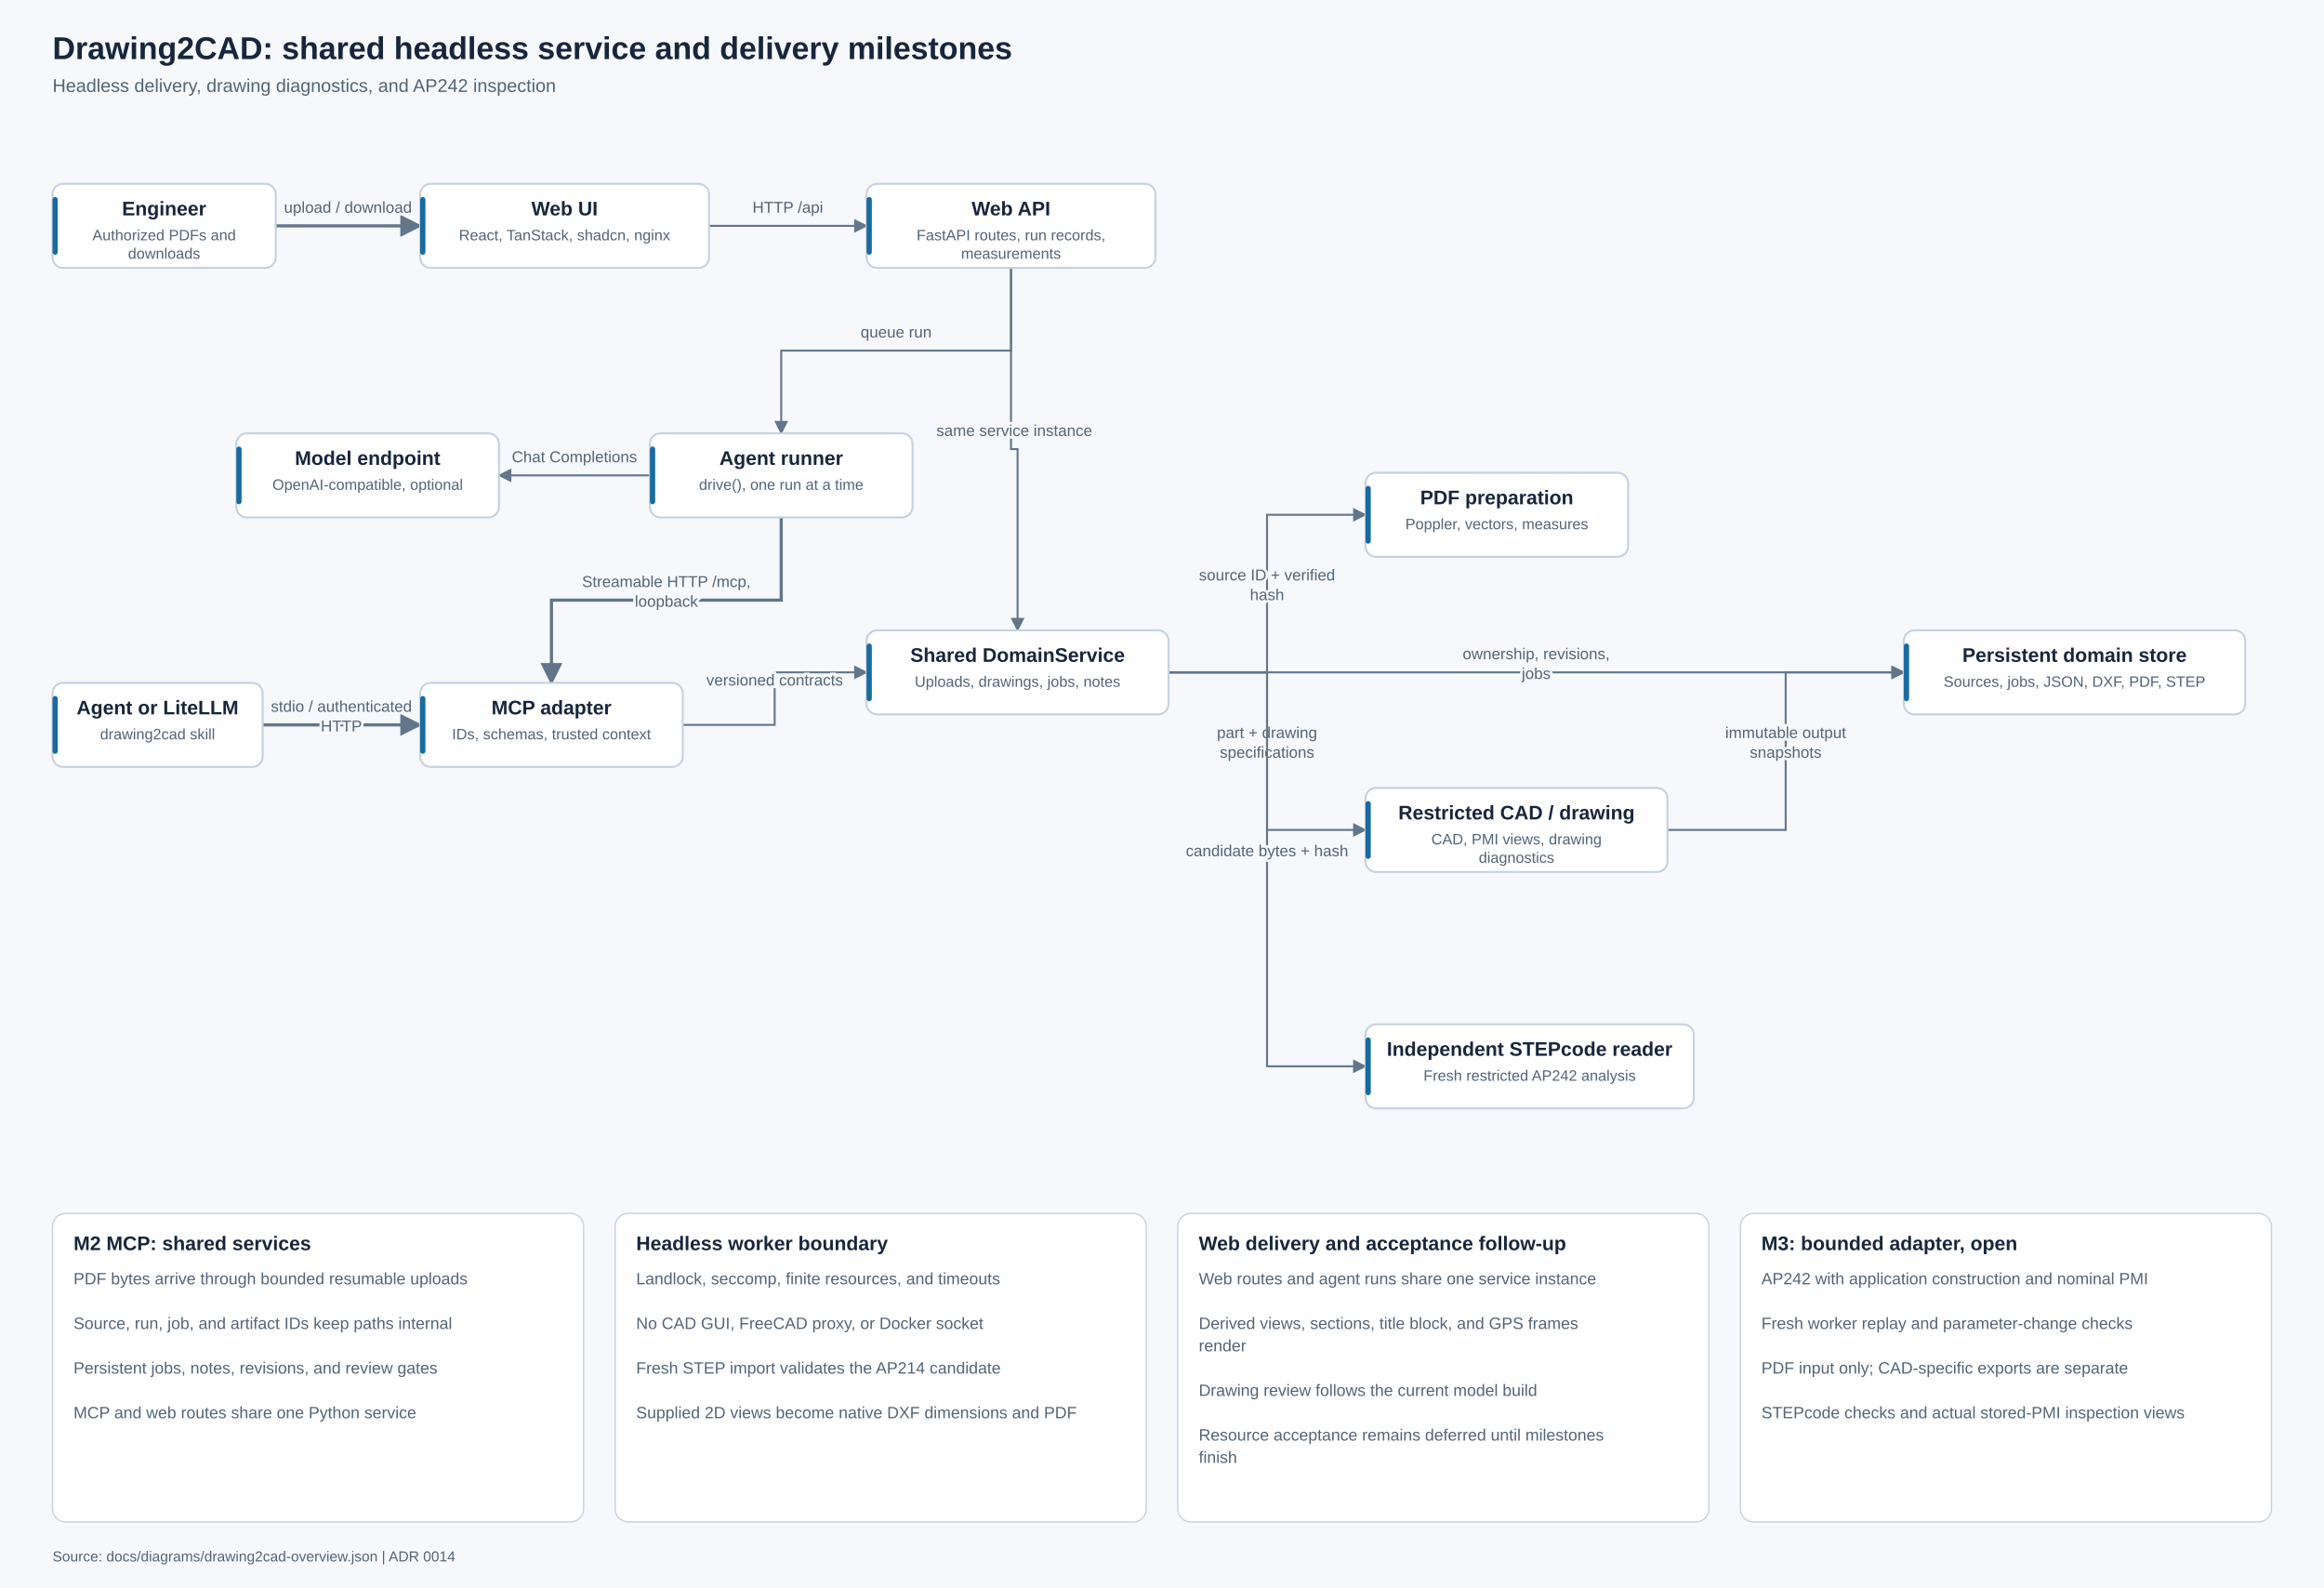
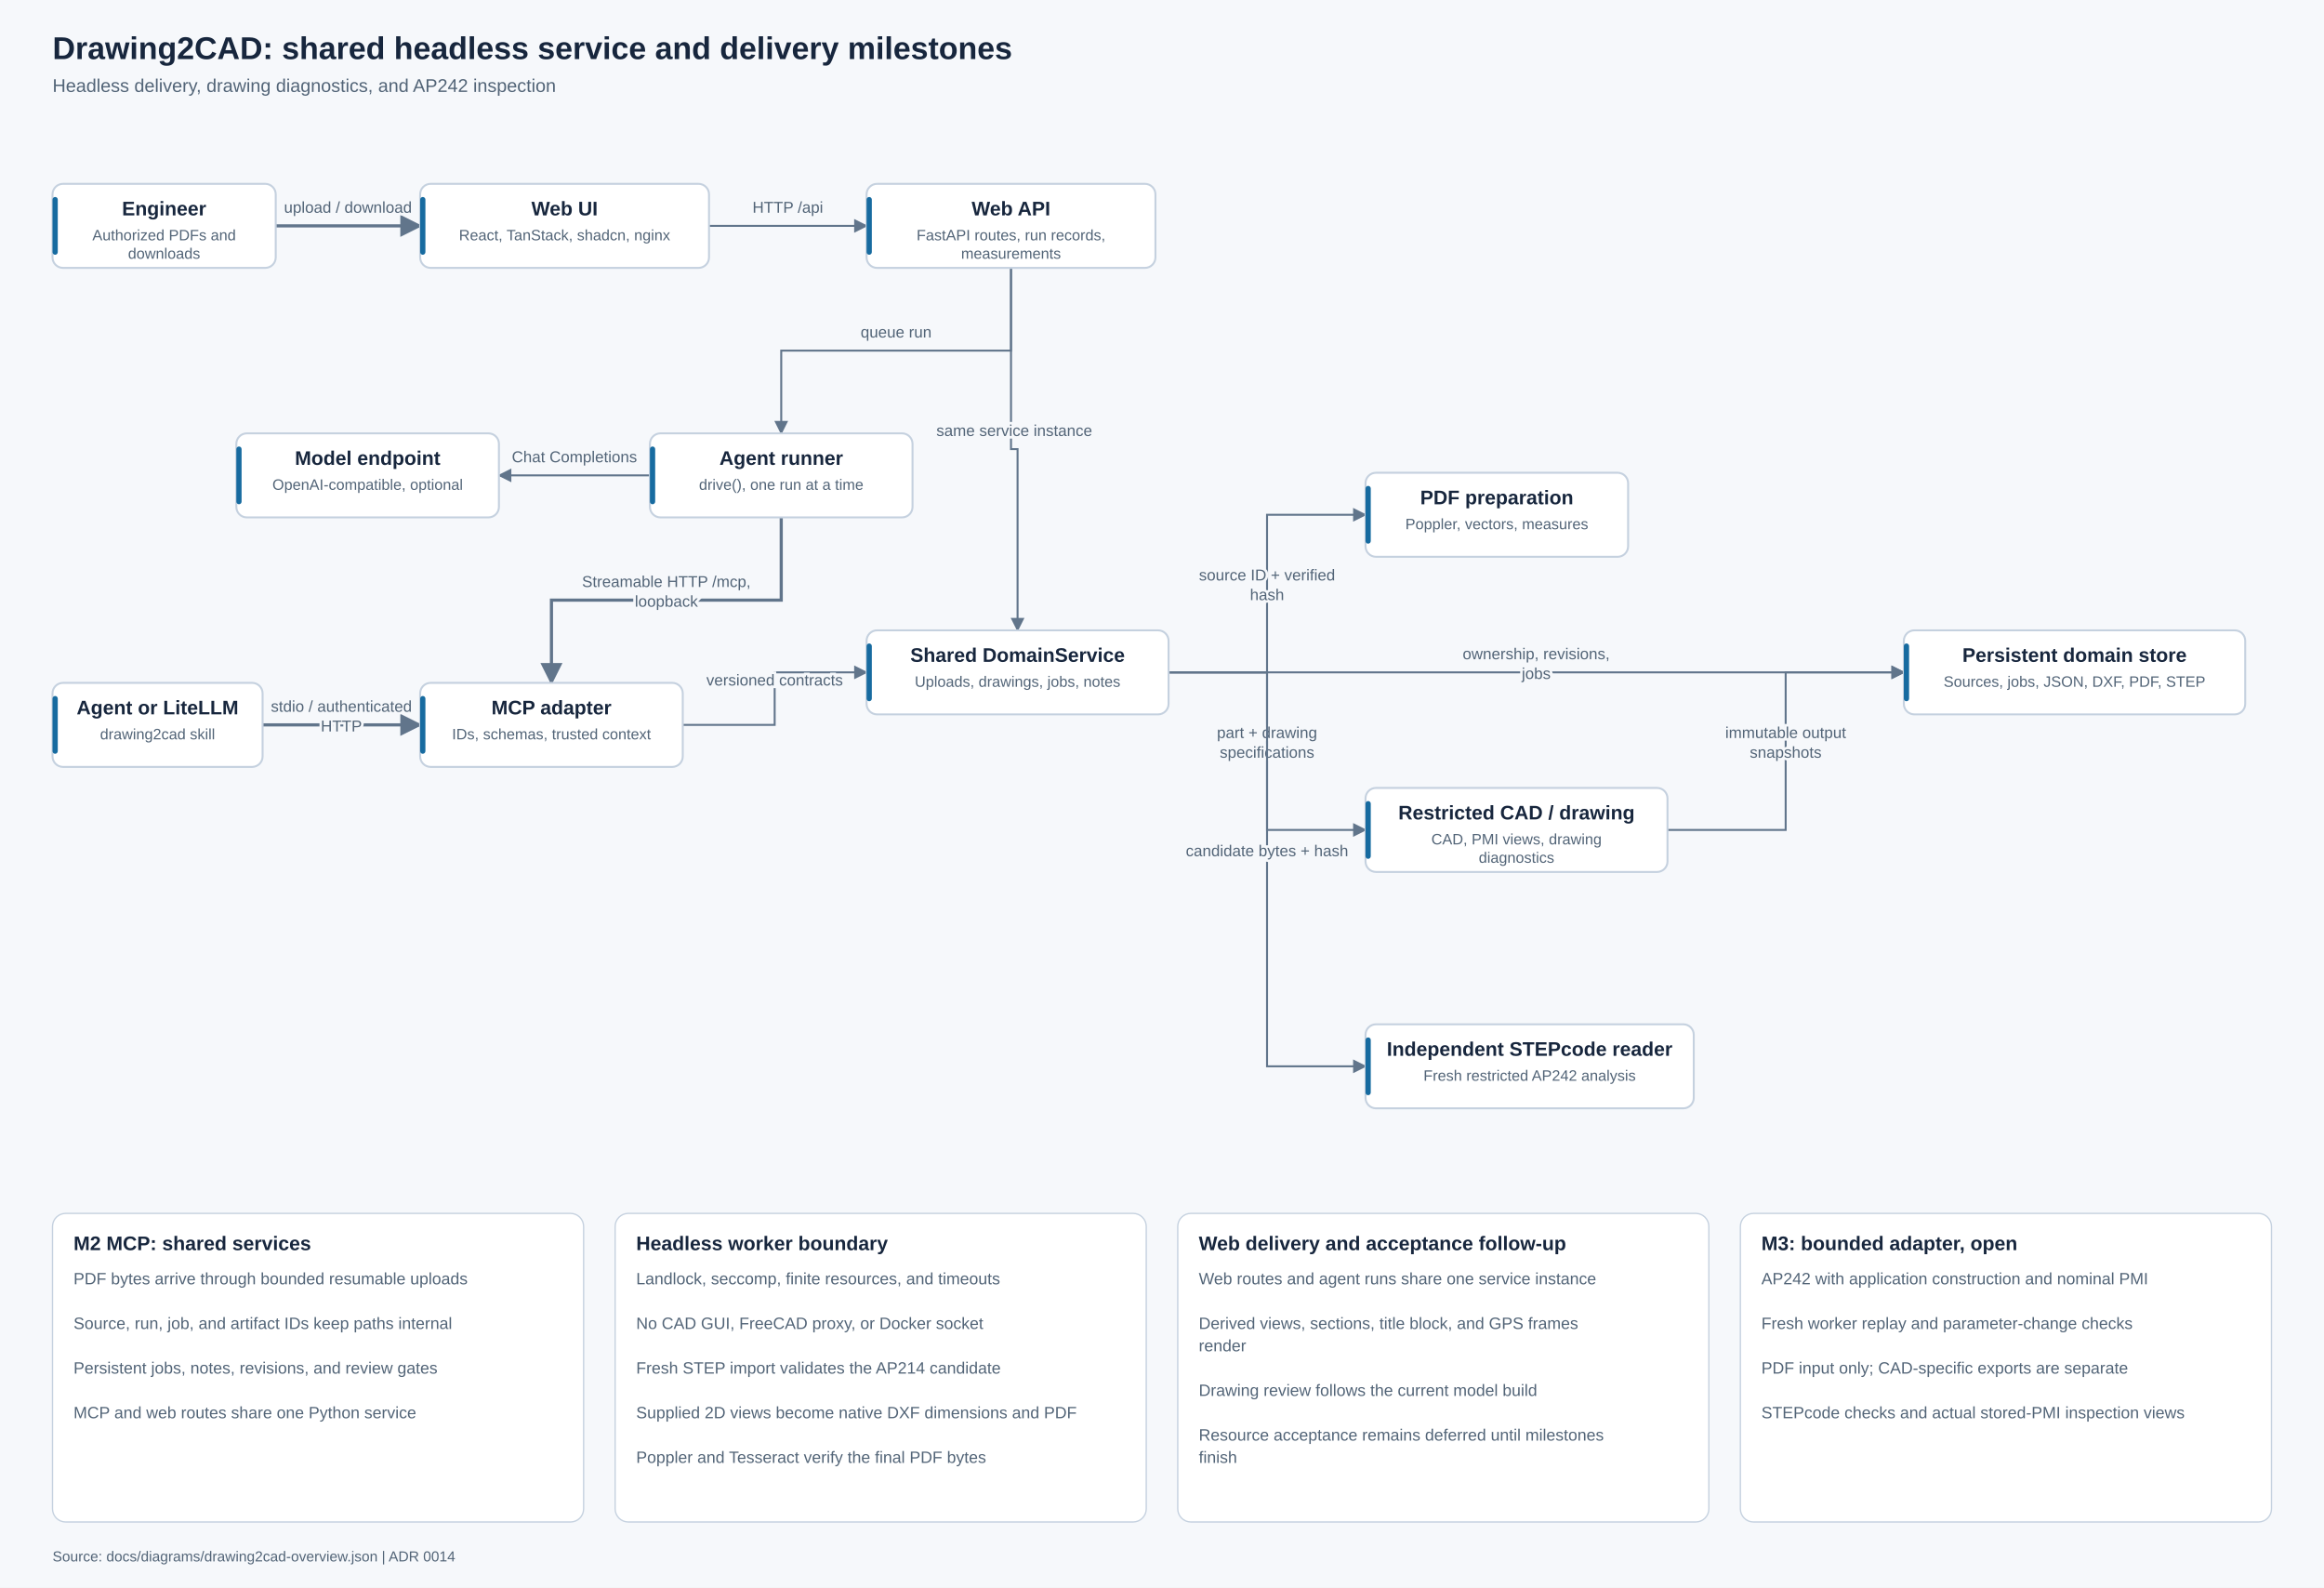
<svg xmlns="http://www.w3.org/2000/svg" viewBox="0 0 1770 1209" role="img" aria-labelledby="title desc">
  <rect width="1770" height="1209" fill="#f6f8fb" />
  <g font-family="Arial, Helvetica, sans-serif">
    <defs>
      <marker id="arrow" viewBox="0 0 10 10" refX="9" refY="5" markerWidth="7" markerHeight="7" orient="auto-start-reverse">
        <path d="M 0 0 L 10 5 L 0 10 z" fill="#61758b" />
      </marker>
    </defs>
    <text x="40" y="45" font-size="24" fill="#17263d" font-weight="700" text-anchor="start">Drawing2CAD: shared headless service and delivery milestones</text>
    <text x="40" y="70" font-size="14" fill="#526477" font-weight="400" text-anchor="start">Headless delivery, drawing diagnostics, and AP242 inspection</text>
    <path d="M210,172 H265 V172 H320" fill="none" stroke="#61758b" stroke-width="2.4" marker-end="url(#arrow)" />
    <text x="265" y="162" text-anchor="middle" font-size="12" fill="#526477" stroke="#f6f8fb" stroke-width="4" paint-order="stroke">upload / download</text>
    <path d="M540,172 H600 V172 H660" fill="none" stroke="#61758b" stroke-width="1.5" marker-end="url(#arrow)" />
    <text x="600" y="162" text-anchor="middle" font-size="12" fill="#526477" stroke="#f6f8fb" stroke-width="4" paint-order="stroke">HTTP /api</text>
    <path d="M770,204 V342 H775 V480" fill="none" stroke="#61758b" stroke-width="1.5" marker-end="url(#arrow)" />
    <text x="772.5" y="332" text-anchor="middle" font-size="12" fill="#526477" stroke="#f6f8fb" stroke-width="4" paint-order="stroke">same service instance</text>
    <path d="M770,204 V267 H595 V330" fill="none" stroke="#61758b" stroke-width="1.5" marker-end="url(#arrow)" />
    <text x="682.5" y="257" text-anchor="middle" font-size="12" fill="#526477" stroke="#f6f8fb" stroke-width="4" paint-order="stroke">queue run</text>
    <path d="M495,362 H437.5 V362 H380" fill="none" stroke="#61758b" stroke-width="1.5" marker-end="url(#arrow)" />
    <text x="437.5" y="352" text-anchor="middle" font-size="12" fill="#526477" stroke="#f6f8fb" stroke-width="4" paint-order="stroke">Chat Completions</text>
    <path d="M595,394 V457 H420 V520" fill="none" stroke="#61758b" stroke-width="2.4" marker-end="url(#arrow)" />
    <text x="507.5" y="447" text-anchor="middle" font-size="12" fill="#526477" stroke="#f6f8fb" stroke-width="4" paint-order="stroke">Streamable HTTP /mcp,</text>
    <text x="507.5" y="462" text-anchor="middle" font-size="12" fill="#526477" stroke="#f6f8fb" stroke-width="4" paint-order="stroke">loopback</text>
    <path d="M200,552 H260 V552 H320" fill="none" stroke="#61758b" stroke-width="2.4" marker-end="url(#arrow)" />
    <text x="260" y="542" text-anchor="middle" font-size="12" fill="#526477" stroke="#f6f8fb" stroke-width="4" paint-order="stroke">stdio / authenticated</text>
    <text x="260" y="557" text-anchor="middle" font-size="12" fill="#526477" stroke="#f6f8fb" stroke-width="4" paint-order="stroke">HTTP</text>
    <path d="M520,552 H590 V512 H660" fill="none" stroke="#61758b" stroke-width="1.5" marker-end="url(#arrow)" />
    <text x="590" y="522" text-anchor="middle" font-size="12" fill="#526477" stroke="#f6f8fb" stroke-width="4" paint-order="stroke">versioned contracts</text>
    <path d="M890,512 H965 V392 H1040" fill="none" stroke="#61758b" stroke-width="1.5" marker-end="url(#arrow)" />
    <text x="965" y="442" text-anchor="middle" font-size="12" fill="#526477" stroke="#f6f8fb" stroke-width="4" paint-order="stroke">source ID + verified</text>
    <text x="965" y="457" text-anchor="middle" font-size="12" fill="#526477" stroke="#f6f8fb" stroke-width="4" paint-order="stroke">hash</text>
    <path d="M890,512 H965 V632 H1040" fill="none" stroke="#61758b" stroke-width="1.5" marker-end="url(#arrow)" />
    <text x="965" y="562" text-anchor="middle" font-size="12" fill="#526477" stroke="#f6f8fb" stroke-width="4" paint-order="stroke">part + drawing</text>
    <text x="965" y="577" text-anchor="middle" font-size="12" fill="#526477" stroke="#f6f8fb" stroke-width="4" paint-order="stroke">specifications</text>
    <path d="M890,512 H965 V812 H1040" fill="none" stroke="#61758b" stroke-width="1.5" marker-end="url(#arrow)" />
    <text x="965" y="652" text-anchor="middle" font-size="12" fill="#526477" stroke="#f6f8fb" stroke-width="4" paint-order="stroke">candidate bytes + hash</text>
    <path d="M890,512 H1170 V512 H1450" fill="none" stroke="#61758b" stroke-width="1.5" marker-end="url(#arrow)" />
    <text x="1170" y="502" text-anchor="middle" font-size="12" fill="#526477" stroke="#f6f8fb" stroke-width="4" paint-order="stroke">ownership, revisions,</text>
    <text x="1170" y="517" text-anchor="middle" font-size="12" fill="#526477" stroke="#f6f8fb" stroke-width="4" paint-order="stroke">jobs</text>
    <path d="M1270,632 H1360 V512 H1450" fill="none" stroke="#61758b" stroke-width="1.5" marker-end="url(#arrow)" />
    <text x="1360" y="562" text-anchor="middle" font-size="12" fill="#526477" stroke="#f6f8fb" stroke-width="4" paint-order="stroke">immutable output</text>
    <text x="1360" y="577" text-anchor="middle" font-size="12" fill="#526477" stroke="#f6f8fb" stroke-width="4" paint-order="stroke">snapshots</text>
    <g id="engineer">
      <rect x="40" y="140" width="170" height="64" rx="8" fill="#ffffff" stroke="#c5d1df" stroke-width="1.5" />
      <rect x="40" y="150" width="4" height="44" rx="2" fill="#176ba0" />
      <text x="125" y="164" font-size="15" fill="#17263d" font-weight="700" text-anchor="middle">Engineer</text>
      <text x="125" y="183" font-size="11.5" fill="#526477" font-weight="400" text-anchor="middle">Authorized PDFs and</text>
      <text x="125" y="197" font-size="11.5" fill="#526477" font-weight="400" text-anchor="middle">downloads</text>
    </g>
    <g id="webui">
      <rect x="320" y="140" width="220" height="64" rx="8" fill="#ffffff" stroke="#c5d1df" stroke-width="1.5" />
      <rect x="320" y="150" width="4" height="44" rx="2" fill="#176ba0" />
      <text x="430" y="164" font-size="15" fill="#17263d" font-weight="700" text-anchor="middle">Web UI</text>
      <text x="430" y="183" font-size="11.5" fill="#526477" font-weight="400" text-anchor="middle">React, TanStack, shadcn, nginx</text>
    </g>
    <g id="demoapi">
      <rect x="660" y="140" width="220" height="64" rx="8" fill="#ffffff" stroke="#c5d1df" stroke-width="1.5" />
      <rect x="660" y="150" width="4" height="44" rx="2" fill="#176ba0" />
      <text x="770" y="164" font-size="15" fill="#17263d" font-weight="700" text-anchor="middle">Web API</text>
      <text x="770" y="183" font-size="11.5" fill="#526477" font-weight="400" text-anchor="middle">FastAPI routes, run records,</text>
      <text x="770" y="197" font-size="11.5" fill="#526477" font-weight="400" text-anchor="middle">measurements</text>
    </g>
    <g id="demotools">
      <rect x="660" y="480" width="230" height="64" rx="8" fill="#ffffff" stroke="#c5d1df" stroke-width="1.5" />
      <rect x="660" y="490" width="4" height="44" rx="2" fill="#176ba0" />
      <text x="775" y="504" font-size="15" fill="#17263d" font-weight="700" text-anchor="middle">Shared DomainService</text>
      <text x="775" y="523" font-size="11.5" fill="#526477" font-weight="400" text-anchor="middle">Uploads, drawings, jobs, notes</text>
    </g>
    <g id="model">
      <rect x="180" y="330" width="200" height="64" rx="8" fill="#ffffff" stroke="#c5d1df" stroke-width="1.5" />
      <rect x="180" y="340" width="4" height="44" rx="2" fill="#176ba0" />
      <text x="280" y="354" font-size="15" fill="#17263d" font-weight="700" text-anchor="middle">Model endpoint</text>
      <text x="280" y="373" font-size="11.5" fill="#526477" font-weight="400" text-anchor="middle">OpenAI-compatible, optional</text>
    </g>
    <g id="runner">
      <rect x="495" y="330" width="200" height="64" rx="8" fill="#ffffff" stroke="#c5d1df" stroke-width="1.5" />
      <rect x="495" y="340" width="4" height="44" rx="2" fill="#176ba0" />
      <text x="595" y="354" font-size="15" fill="#17263d" font-weight="700" text-anchor="middle">Agent runner</text>
      <text x="595" y="373" font-size="11.5" fill="#526477" font-weight="400" text-anchor="middle">drive(), one run at a time</text>
    </g>
    <g id="agent">
      <rect x="40" y="520" width="160" height="64" rx="8" fill="#ffffff" stroke="#c5d1df" stroke-width="1.5" />
      <rect x="40" y="530" width="4" height="44" rx="2" fill="#176ba0" />
      <text x="120" y="544" font-size="15" fill="#17263d" font-weight="700" text-anchor="middle">Agent or LiteLLM</text>
      <text x="120" y="563" font-size="11.5" fill="#526477" font-weight="400" text-anchor="middle">drawing2cad skill</text>
    </g>
    <g id="mcp">
      <rect x="320" y="520" width="200" height="64" rx="8" fill="#ffffff" stroke="#c5d1df" stroke-width="1.5" />
      <rect x="320" y="530" width="4" height="44" rx="2" fill="#176ba0" />
      <text x="420" y="544" font-size="15" fill="#17263d" font-weight="700" text-anchor="middle">MCP adapter</text>
      <text x="420" y="563" font-size="11.5" fill="#526477" font-weight="400" text-anchor="middle">IDs, schemas, trusted context</text>
    </g>
    <g id="pdf">
      <rect x="1040" y="360" width="200" height="64" rx="8" fill="#ffffff" stroke="#c5d1df" stroke-width="1.5" />
      <rect x="1040" y="370" width="4" height="44" rx="2" fill="#176ba0" />
      <text x="1140" y="384" font-size="15" fill="#17263d" font-weight="700" text-anchor="middle">PDF preparation</text>
      <text x="1140" y="403" font-size="11.5" fill="#526477" font-weight="400" text-anchor="middle">Poppler, vectors, measures</text>
    </g>
    <g id="worker">
      <rect x="1040" y="600" width="230" height="64" rx="8" fill="#ffffff" stroke="#c5d1df" stroke-width="1.5" />
      <rect x="1040" y="610" width="4" height="44" rx="2" fill="#176ba0" />
      <text x="1155" y="624" font-size="15" fill="#17263d" font-weight="700" text-anchor="middle">Restricted CAD / drawing</text>
      <text x="1155" y="643" font-size="11.5" fill="#526477" font-weight="400" text-anchor="middle">CAD, PMI views, drawing</text>
      <text x="1155" y="657" font-size="11.5" fill="#526477" font-weight="400" text-anchor="middle">diagnostics</text>
    </g>
    <g id="analyzer">
      <rect x="1040" y="780" width="250" height="64" rx="8" fill="#ffffff" stroke="#c5d1df" stroke-width="1.5" />
      <rect x="1040" y="790" width="4" height="44" rx="2" fill="#176ba0" />
      <text x="1165" y="804" font-size="15" fill="#17263d" font-weight="700" text-anchor="middle">Independent STEPcode reader</text>
      <text x="1165" y="823" font-size="11.5" fill="#526477" font-weight="400" text-anchor="middle">Fresh restricted AP242 analysis</text>
    </g>
    <g id="artifacts">
      <rect x="1450" y="480" width="260" height="64" rx="8" fill="#ffffff" stroke="#c5d1df" stroke-width="1.5" />
      <rect x="1450" y="490" width="4" height="44" rx="2" fill="#176ba0" />
      <text x="1580" y="504" font-size="15" fill="#17263d" font-weight="700" text-anchor="middle">Persistent domain store</text>
      <text x="1580" y="523" font-size="11.5" fill="#526477" font-weight="400" text-anchor="middle">Sources, jobs, JSON, DXF, PDF, STEP</text>
    </g>
    <rect x="40" y="924" width="404.5" height="235" rx="10" fill="#ffffff" stroke="#c5d1df" />
    <text x="56" y="952" font-size="15" fill="#17263d" font-weight="700" text-anchor="start">M2 MCP: shared services</text>
    <text x="56" y="978" font-size="12.5" fill="#526477" font-weight="400" text-anchor="start">PDF bytes arrive through bounded resumable uploads</text>
    <text x="56" y="995" font-size="12.5" fill="#526477" font-weight="400" text-anchor="start" />
    <text x="56" y="1012" font-size="12.5" fill="#526477" font-weight="400" text-anchor="start">Source, run, job, and artifact IDs keep paths internal</text>
    <text x="56" y="1029" font-size="12.5" fill="#526477" font-weight="400" text-anchor="start" />
    <text x="56" y="1046" font-size="12.5" fill="#526477" font-weight="400" text-anchor="start">Persistent jobs, notes, revisions, and review gates</text>
    <text x="56" y="1063" font-size="12.5" fill="#526477" font-weight="400" text-anchor="start" />
    <text x="56" y="1080" font-size="12.5" fill="#526477" font-weight="400" text-anchor="start">MCP and web routes share one Python service</text>
    <text x="56" y="1097" font-size="12.5" fill="#526477" font-weight="400" text-anchor="start" />
    <rect x="468.5" y="924" width="404.5" height="235" rx="10" fill="#ffffff" stroke="#c5d1df" />
    <text x="484.5" y="952" font-size="15" fill="#17263d" font-weight="700" text-anchor="start">Headless worker boundary</text>
    <text x="484.5" y="978" font-size="12.5" fill="#526477" font-weight="400" text-anchor="start">Landlock, seccomp, finite resources, and timeouts</text>
    <text x="484.5" y="995" font-size="12.5" fill="#526477" font-weight="400" text-anchor="start" />
    <text x="484.5" y="1012" font-size="12.5" fill="#526477" font-weight="400" text-anchor="start">No CAD GUI, FreeCAD proxy, or Docker socket</text>
    <text x="484.5" y="1029" font-size="12.5" fill="#526477" font-weight="400" text-anchor="start" />
    <text x="484.5" y="1046" font-size="12.5" fill="#526477" font-weight="400" text-anchor="start">Fresh STEP import validates the AP214 candidate</text>
    <text x="484.5" y="1063" font-size="12.5" fill="#526477" font-weight="400" text-anchor="start" />
    <text x="484.5" y="1080" font-size="12.5" fill="#526477" font-weight="400" text-anchor="start">Supplied 2D views become native DXF dimensions and PDF</text>
    <text x="484.5" y="1097" font-size="12.5" fill="#526477" font-weight="400" text-anchor="start" />
+     <text x="484.5" y="1114" font-size="12.5" fill="#526477" font-weight="400" text-anchor="start">Poppler and Tesseract verify the final PDF bytes</text>
+     <text x="484.5" y="1131" font-size="12.5" fill="#526477" font-weight="400" text-anchor="start" />
    <rect x="897" y="924" width="404.5" height="235" rx="10" fill="#ffffff" stroke="#c5d1df" />
    <text x="913" y="952" font-size="15" fill="#17263d" font-weight="700" text-anchor="start">Web delivery and acceptance follow-up</text>
    <text x="913" y="978" font-size="12.5" fill="#526477" font-weight="400" text-anchor="start">Web routes and agent runs share one service instance</text>
    <text x="913" y="995" font-size="12.5" fill="#526477" font-weight="400" text-anchor="start" />
    <text x="913" y="1012" font-size="12.5" fill="#526477" font-weight="400" text-anchor="start">Derived views, sections, title block, and GPS frames</text>
    <text x="913" y="1029" font-size="12.5" fill="#526477" font-weight="400" text-anchor="start">render</text>
    <text x="913" y="1046" font-size="12.5" fill="#526477" font-weight="400" text-anchor="start" />
    <text x="913" y="1063" font-size="12.5" fill="#526477" font-weight="400" text-anchor="start">Drawing review follows the current model build</text>
    <text x="913" y="1080" font-size="12.5" fill="#526477" font-weight="400" text-anchor="start" />
    <text x="913" y="1097" font-size="12.5" fill="#526477" font-weight="400" text-anchor="start">Resource acceptance remains deferred until milestones</text>
    <text x="913" y="1114" font-size="12.5" fill="#526477" font-weight="400" text-anchor="start">finish</text>
    <text x="913" y="1131" font-size="12.5" fill="#526477" font-weight="400" text-anchor="start" />
    <rect x="1325.5" y="924" width="404.5" height="235" rx="10" fill="#ffffff" stroke="#c5d1df" />
    <text x="1341.5" y="952" font-size="15" fill="#17263d" font-weight="700" text-anchor="start">M3: bounded adapter, open</text>
    <text x="1341.5" y="978" font-size="12.5" fill="#526477" font-weight="400" text-anchor="start">AP242 with application construction and nominal PMI</text>
    <text x="1341.5" y="995" font-size="12.5" fill="#526477" font-weight="400" text-anchor="start" />
    <text x="1341.5" y="1012" font-size="12.5" fill="#526477" font-weight="400" text-anchor="start">Fresh worker replay and parameter-change checks</text>
    <text x="1341.5" y="1029" font-size="12.5" fill="#526477" font-weight="400" text-anchor="start" />
    <text x="1341.5" y="1046" font-size="12.5" fill="#526477" font-weight="400" text-anchor="start">PDF input only; CAD-specific exports are separate</text>
    <text x="1341.5" y="1063" font-size="12.5" fill="#526477" font-weight="400" text-anchor="start" />
    <text x="1341.5" y="1080" font-size="12.5" fill="#526477" font-weight="400" text-anchor="start">STEPcode checks and actual stored-PMI inspection views</text>
    <text x="1341.5" y="1097" font-size="12.5" fill="#526477" font-weight="400" text-anchor="start" />
    <text x="40" y="1189" font-size="11" fill="#526477" font-weight="400" text-anchor="start">Source: docs/diagrams/drawing2cad-overview.json | ADR 0014</text>
  </g>
</svg>
